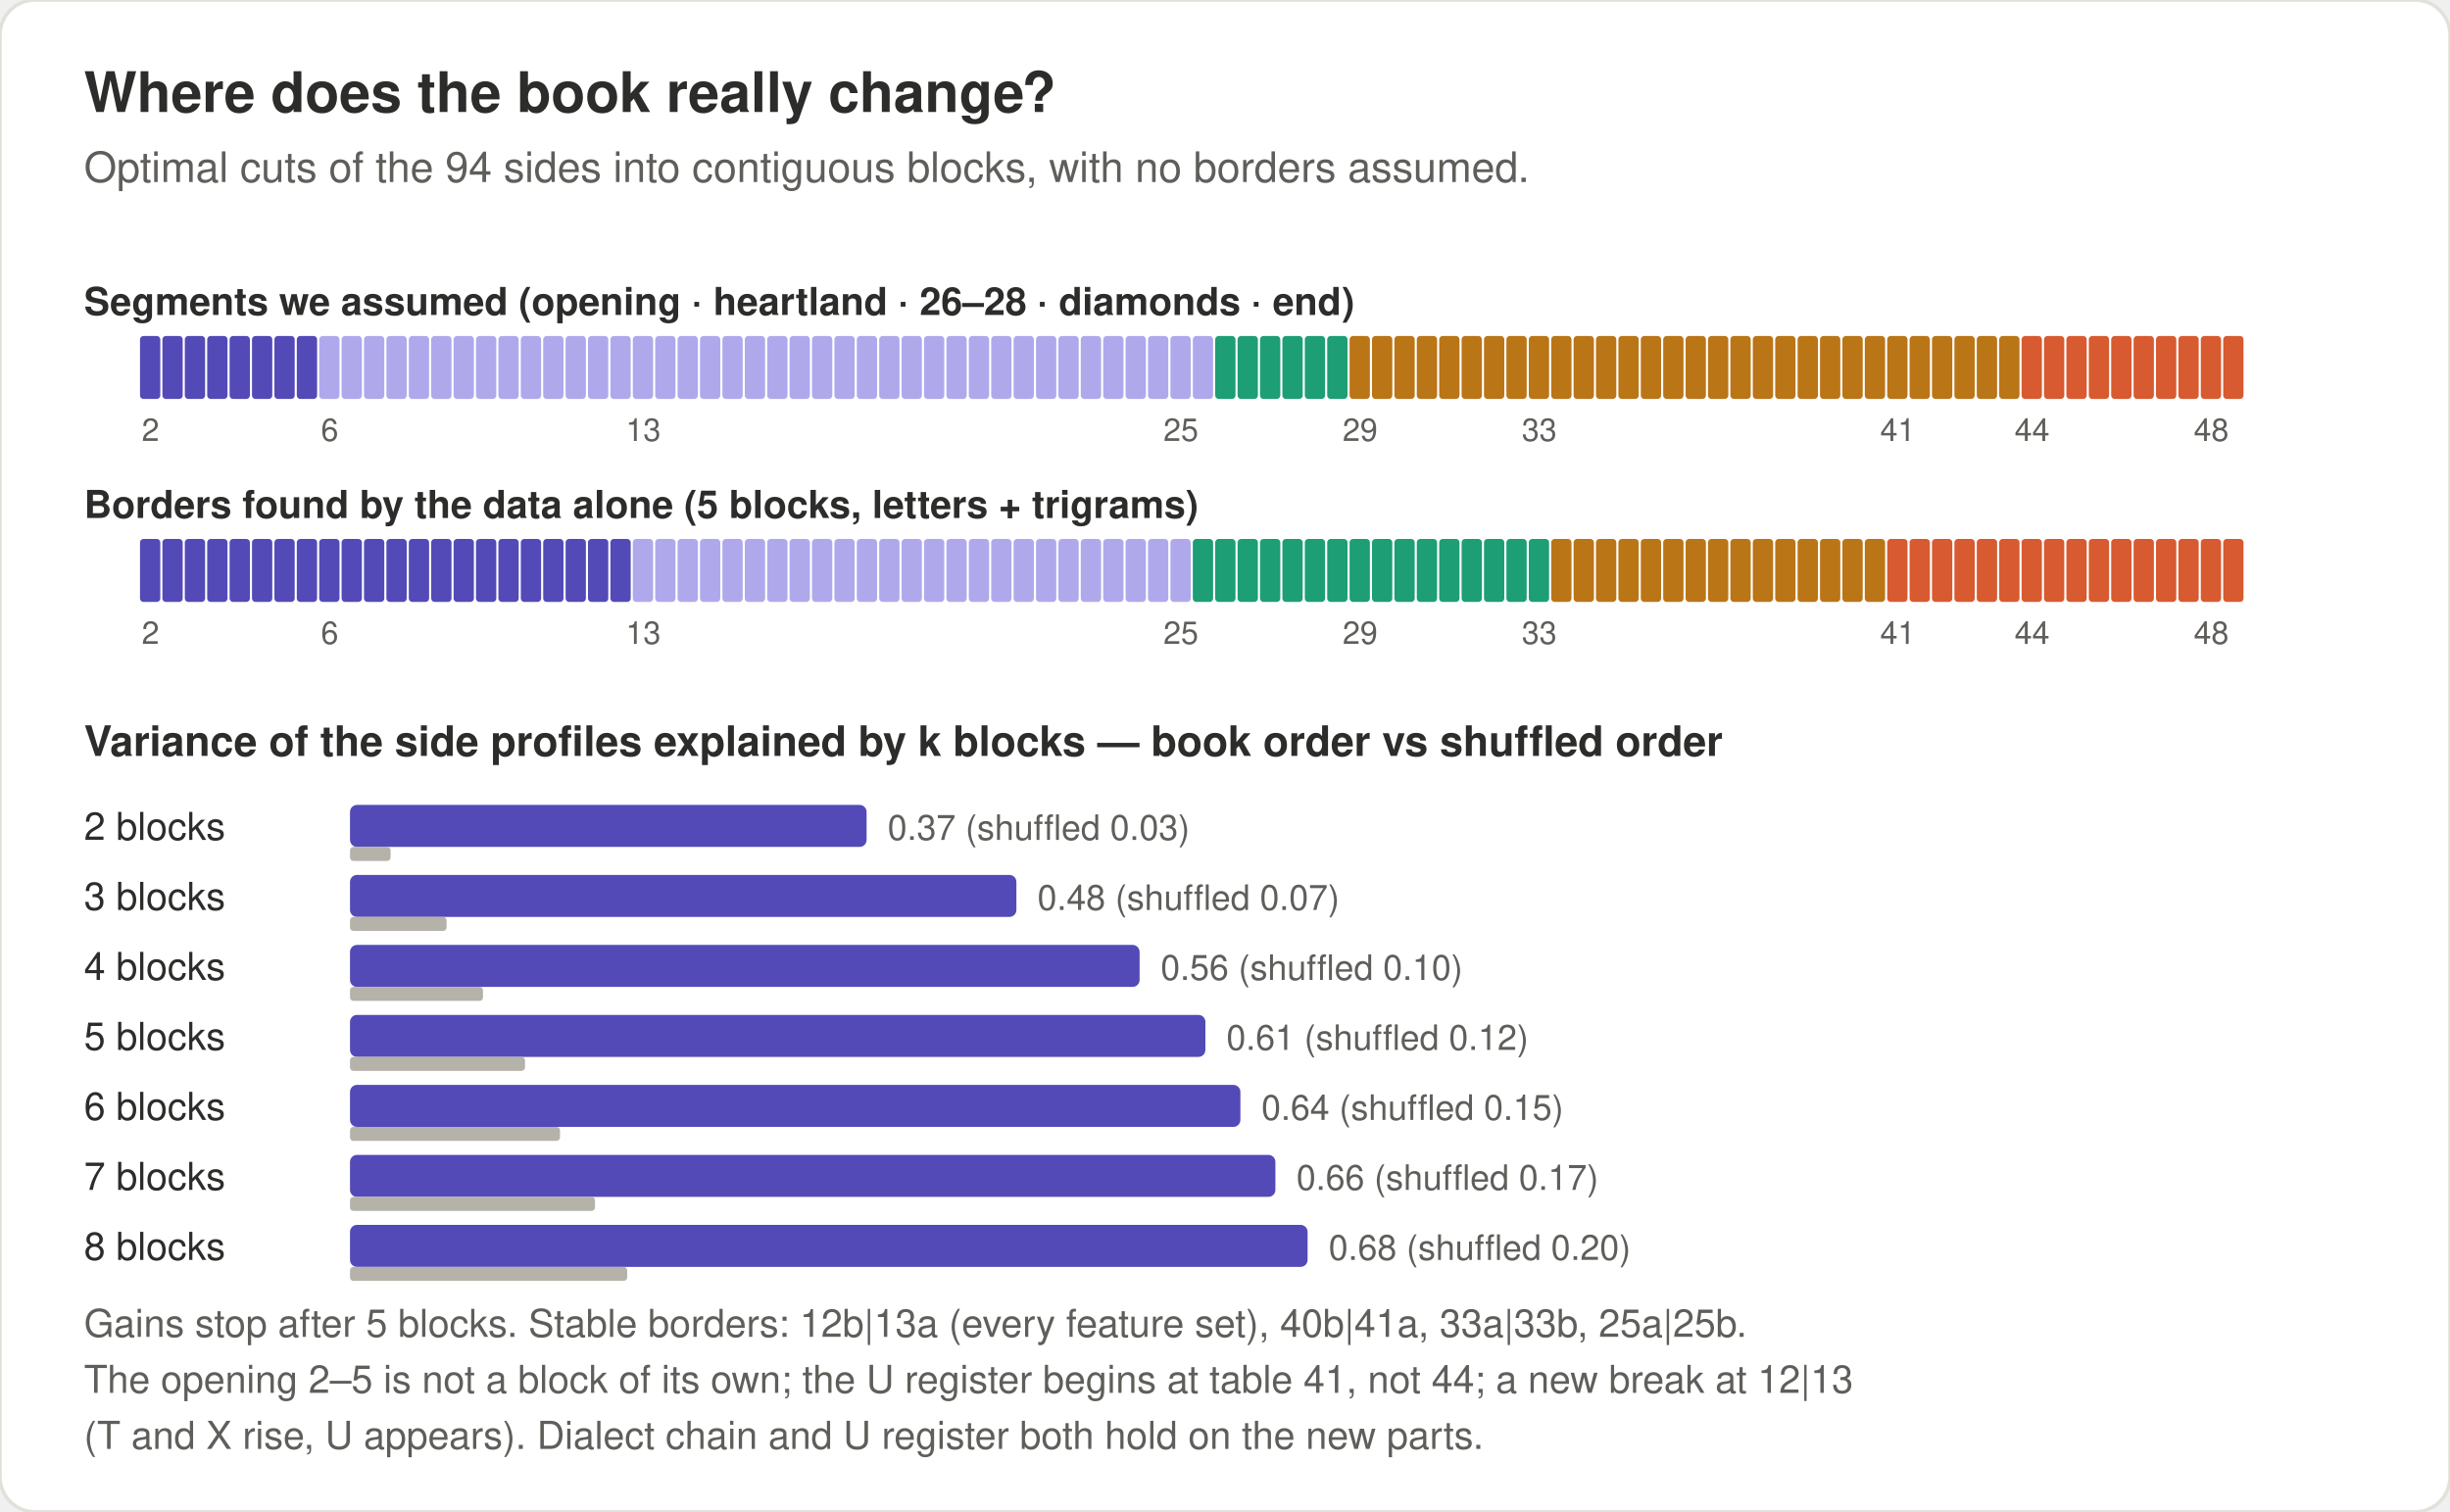
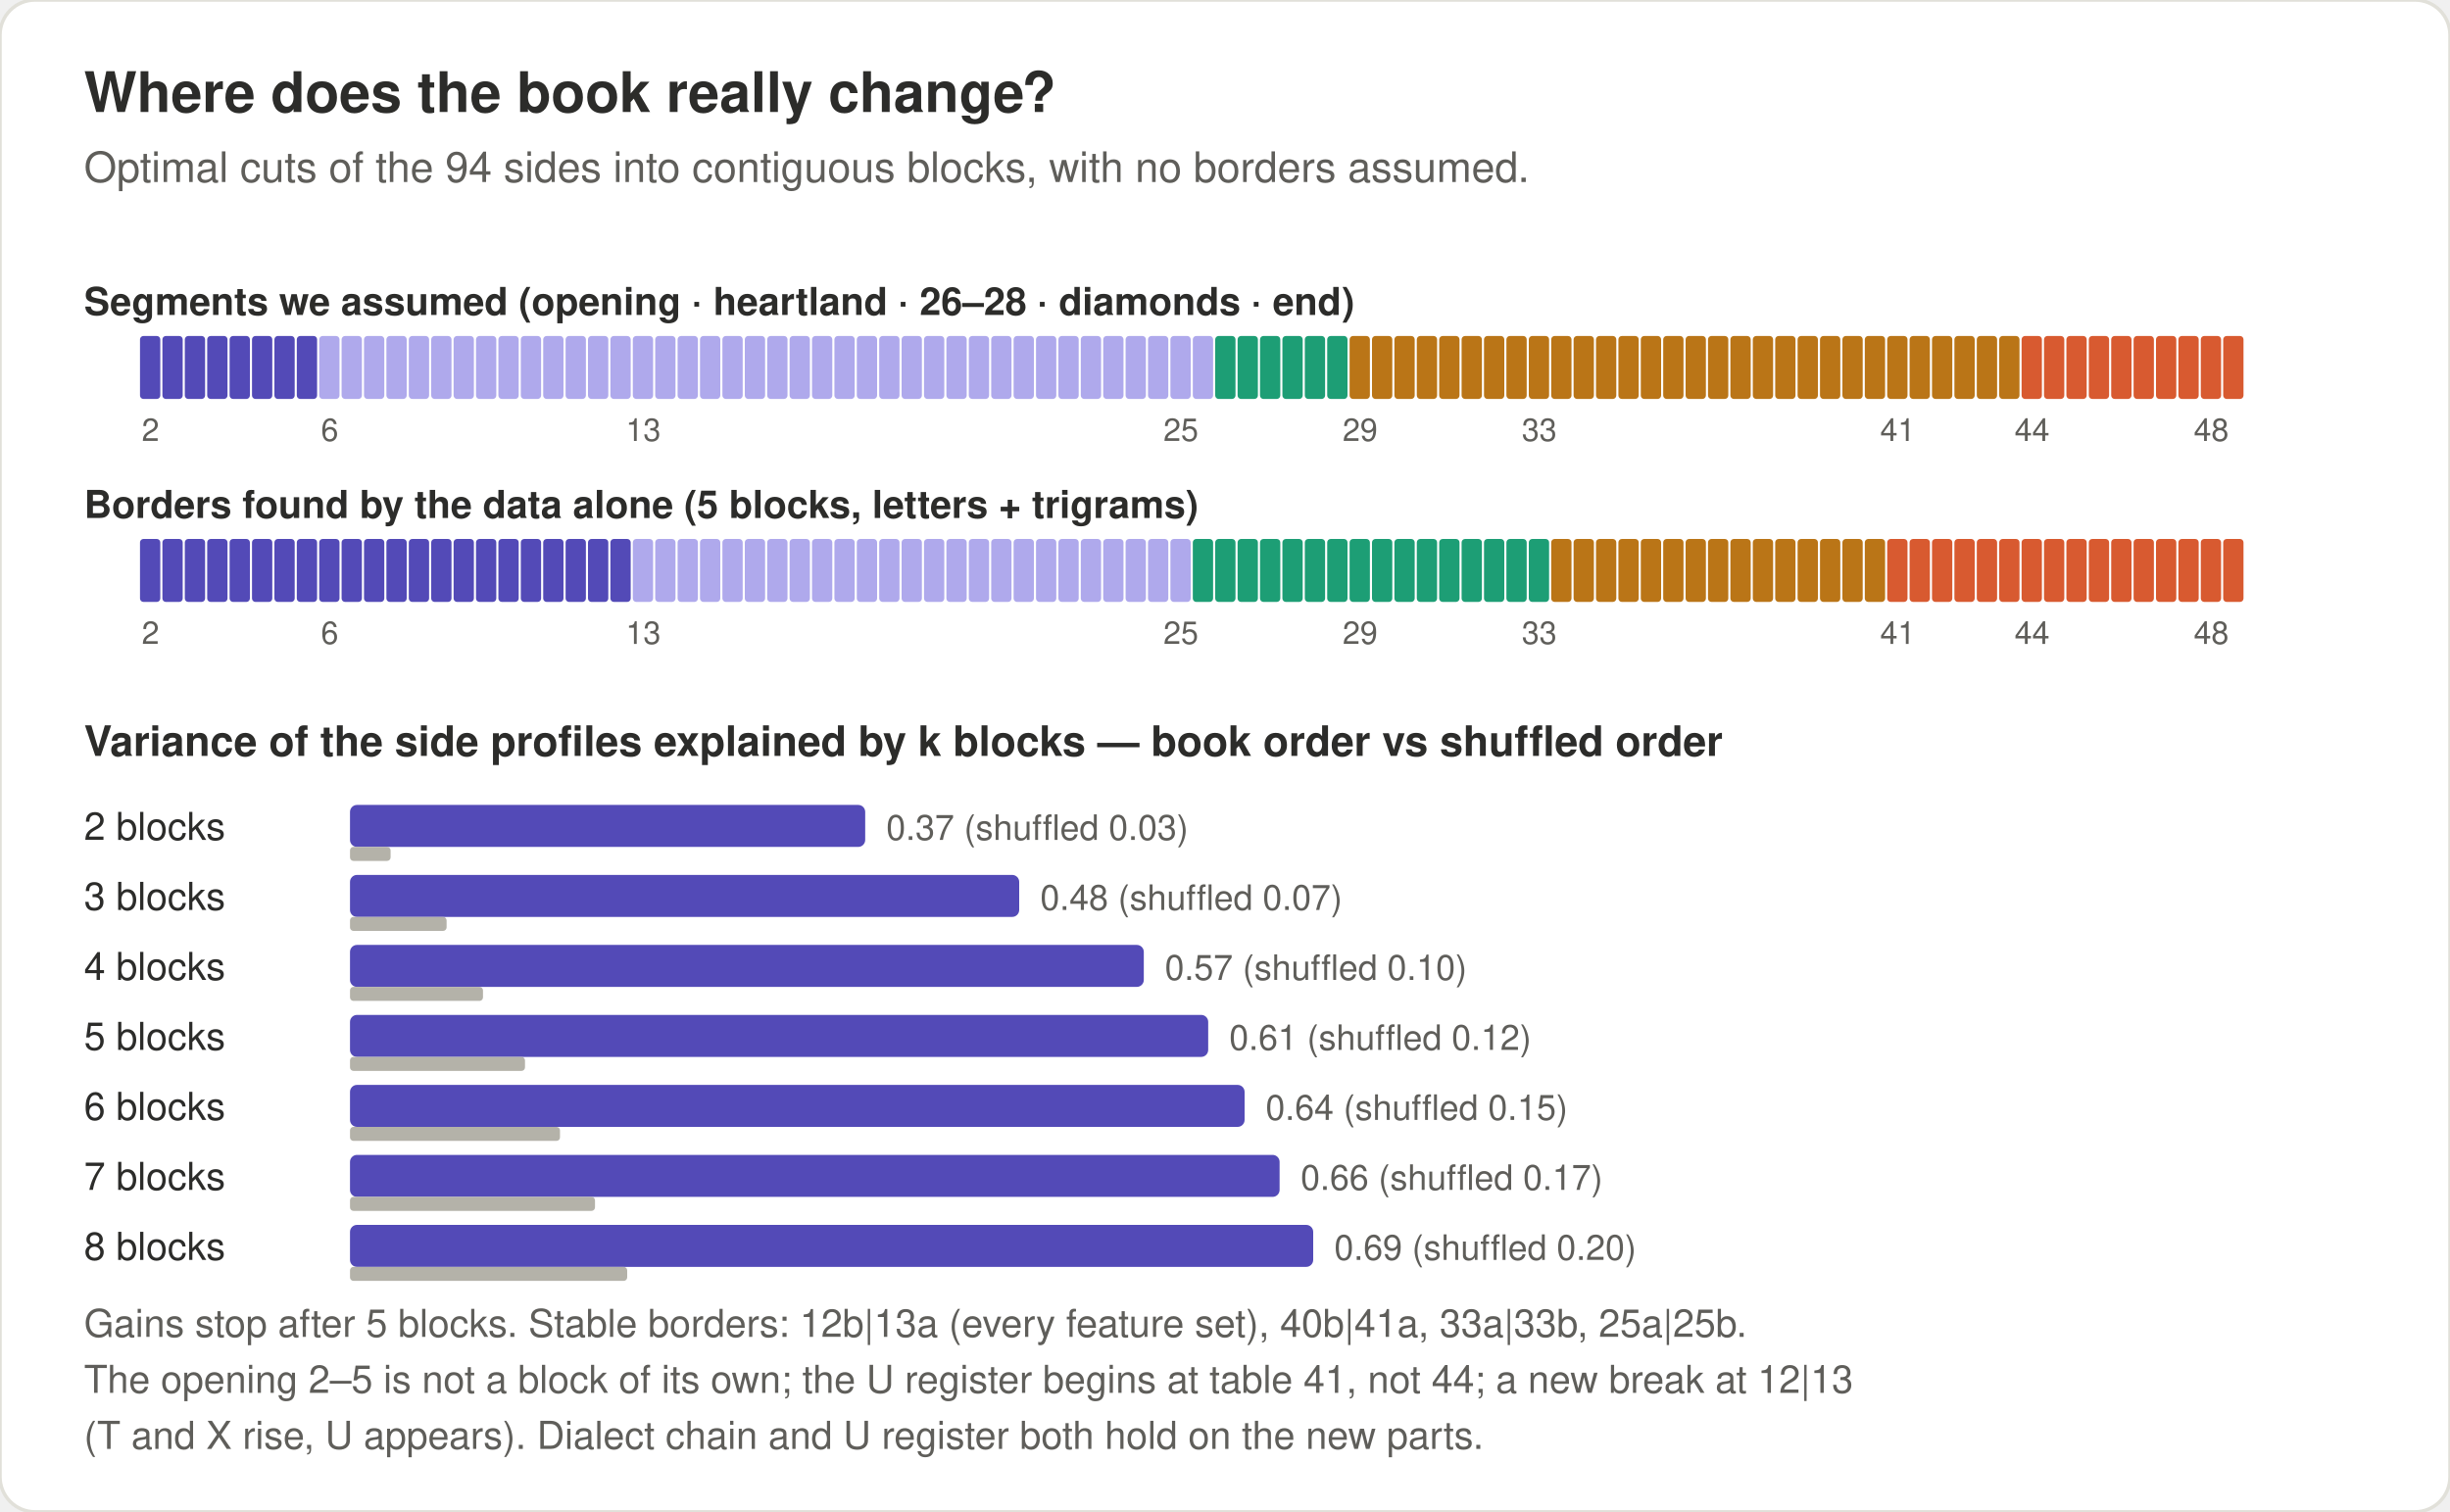
<svg xmlns="http://www.w3.org/2000/svg" width="700" height="432" viewBox="0 0 700 432" font-family="Segoe UI, Helvetica, Arial, sans-serif" role="img">
  <rect x="0" y="0" width="700" height="432" rx="10" fill="#FFFFFF" stroke="#E1E0D9" />
  <text x="24" y="32" font-size="16" fill="#2C2C2A" text-anchor="start" font-weight="600">Where does the book really change?</text>
  <text x="24" y="52" font-size="12" fill="#5F5E5A" text-anchor="start" font-weight="400">Optimal cuts of the 94 sides into contiguous blocks, with no borders assumed.</text>
  <text x="24" y="90" font-size="11" fill="#2C2C2A" text-anchor="start" font-weight="600">Segments we assumed (opening · heartland · 26–28 · diamonds · end)</text>
  <rect x="40.0" y="96" width="5.8" height="18" rx="1" fill="#534AB7" />
  <rect x="46.4" y="96" width="5.8" height="18" rx="1" fill="#534AB7" />
  <rect x="52.8" y="96" width="5.8" height="18" rx="1" fill="#534AB7" />
  <rect x="59.2" y="96" width="5.8" height="18" rx="1" fill="#534AB7" />
  <rect x="65.6" y="96" width="5.8" height="18" rx="1" fill="#534AB7" />
  <rect x="72.0" y="96" width="5.8" height="18" rx="1" fill="#534AB7" />
  <rect x="78.4" y="96" width="5.8" height="18" rx="1" fill="#534AB7" />
  <rect x="84.8" y="96" width="5.8" height="18" rx="1" fill="#534AB7" />
  <rect x="91.2" y="96" width="5.8" height="18" rx="1" fill="#AFA9EC" />
  <rect x="97.6" y="96" width="5.8" height="18" rx="1" fill="#AFA9EC" />
  <rect x="104.0" y="96" width="5.8" height="18" rx="1" fill="#AFA9EC" />
  <rect x="110.4" y="96" width="5.8" height="18" rx="1" fill="#AFA9EC" />
  <rect x="116.8" y="96" width="5.8" height="18" rx="1" fill="#AFA9EC" />
  <rect x="123.2" y="96" width="5.8" height="18" rx="1" fill="#AFA9EC" />
  <rect x="129.6" y="96" width="5.8" height="18" rx="1" fill="#AFA9EC" />
  <rect x="136.0" y="96" width="5.8" height="18" rx="1" fill="#AFA9EC" />
  <rect x="142.4" y="96" width="5.8" height="18" rx="1" fill="#AFA9EC" />
  <rect x="148.8" y="96" width="5.8" height="18" rx="1" fill="#AFA9EC" />
  <rect x="155.2" y="96" width="5.8" height="18" rx="1" fill="#AFA9EC" />
  <rect x="161.6" y="96" width="5.8" height="18" rx="1" fill="#AFA9EC" />
  <rect x="168.0" y="96" width="5.8" height="18" rx="1" fill="#AFA9EC" />
  <rect x="174.4" y="96" width="5.8" height="18" rx="1" fill="#AFA9EC" />
  <rect x="180.8" y="96" width="5.8" height="18" rx="1" fill="#AFA9EC" />
  <rect x="187.2" y="96" width="5.8" height="18" rx="1" fill="#AFA9EC" />
  <rect x="193.6" y="96" width="5.8" height="18" rx="1" fill="#AFA9EC" />
  <rect x="200.0" y="96" width="5.8" height="18" rx="1" fill="#AFA9EC" />
  <rect x="206.4" y="96" width="5.8" height="18" rx="1" fill="#AFA9EC" />
  <rect x="212.8" y="96" width="5.8" height="18" rx="1" fill="#AFA9EC" />
  <rect x="219.2" y="96" width="5.8" height="18" rx="1" fill="#AFA9EC" />
  <rect x="225.6" y="96" width="5.8" height="18" rx="1" fill="#AFA9EC" />
  <rect x="232.0" y="96" width="5.8" height="18" rx="1" fill="#AFA9EC" />
  <rect x="238.4" y="96" width="5.8" height="18" rx="1" fill="#AFA9EC" />
  <rect x="244.8" y="96" width="5.8" height="18" rx="1" fill="#AFA9EC" />
  <rect x="251.2" y="96" width="5.8" height="18" rx="1" fill="#AFA9EC" />
  <rect x="257.6" y="96" width="5.8" height="18" rx="1" fill="#AFA9EC" />
  <rect x="264.0" y="96" width="5.8" height="18" rx="1" fill="#AFA9EC" />
  <rect x="270.4" y="96" width="5.8" height="18" rx="1" fill="#AFA9EC" />
  <rect x="276.8" y="96" width="5.8" height="18" rx="1" fill="#AFA9EC" />
  <rect x="283.2" y="96" width="5.8" height="18" rx="1" fill="#AFA9EC" />
  <rect x="289.6" y="96" width="5.8" height="18" rx="1" fill="#AFA9EC" />
  <rect x="296.0" y="96" width="5.8" height="18" rx="1" fill="#AFA9EC" />
  <rect x="302.4" y="96" width="5.8" height="18" rx="1" fill="#AFA9EC" />
  <rect x="308.8" y="96" width="5.8" height="18" rx="1" fill="#AFA9EC" />
  <rect x="315.2" y="96" width="5.8" height="18" rx="1" fill="#AFA9EC" />
  <rect x="321.6" y="96" width="5.8" height="18" rx="1" fill="#AFA9EC" />
  <rect x="328.0" y="96" width="5.8" height="18" rx="1" fill="#AFA9EC" />
  <rect x="334.4" y="96" width="5.8" height="18" rx="1" fill="#AFA9EC" />
  <rect x="340.8" y="96" width="5.8" height="18" rx="1" fill="#AFA9EC" />
  <rect x="347.2" y="96" width="5.8" height="18" rx="1" fill="#1D9E75" />
  <rect x="353.6" y="96" width="5.8" height="18" rx="1" fill="#1D9E75" />
  <rect x="360.0" y="96" width="5.8" height="18" rx="1" fill="#1D9E75" />
  <rect x="366.4" y="96" width="5.8" height="18" rx="1" fill="#1D9E75" />
  <rect x="372.8" y="96" width="5.8" height="18" rx="1" fill="#1D9E75" />
  <rect x="379.2" y="96" width="5.8" height="18" rx="1" fill="#1D9E75" />
  <rect x="385.6" y="96" width="5.8" height="18" rx="1" fill="#BA7517" />
  <rect x="392.0" y="96" width="5.8" height="18" rx="1" fill="#BA7517" />
  <rect x="398.4" y="96" width="5.8" height="18" rx="1" fill="#BA7517" />
  <rect x="404.8" y="96" width="5.8" height="18" rx="1" fill="#BA7517" />
  <rect x="411.2" y="96" width="5.8" height="18" rx="1" fill="#BA7517" />
  <rect x="417.6" y="96" width="5.8" height="18" rx="1" fill="#BA7517" />
  <rect x="424.0" y="96" width="5.8" height="18" rx="1" fill="#BA7517" />
  <rect x="430.4" y="96" width="5.8" height="18" rx="1" fill="#BA7517" />
  <rect x="436.8" y="96" width="5.8" height="18" rx="1" fill="#BA7517" />
  <rect x="443.2" y="96" width="5.8" height="18" rx="1" fill="#BA7517" />
  <rect x="449.6" y="96" width="5.8" height="18" rx="1" fill="#BA7517" />
  <rect x="456.0" y="96" width="5.8" height="18" rx="1" fill="#BA7517" />
  <rect x="462.4" y="96" width="5.8" height="18" rx="1" fill="#BA7517" />
  <rect x="468.8" y="96" width="5.8" height="18" rx="1" fill="#BA7517" />
  <rect x="475.2" y="96" width="5.8" height="18" rx="1" fill="#BA7517" />
  <rect x="481.6" y="96" width="5.8" height="18" rx="1" fill="#BA7517" />
  <rect x="488.0" y="96" width="5.8" height="18" rx="1" fill="#BA7517" />
  <rect x="494.4" y="96" width="5.8" height="18" rx="1" fill="#BA7517" />
  <rect x="500.8" y="96" width="5.8" height="18" rx="1" fill="#BA7517" />
  <rect x="507.2" y="96" width="5.8" height="18" rx="1" fill="#BA7517" />
  <rect x="513.6" y="96" width="5.8" height="18" rx="1" fill="#BA7517" />
  <rect x="520.0" y="96" width="5.8" height="18" rx="1" fill="#BA7517" />
  <rect x="526.4" y="96" width="5.8" height="18" rx="1" fill="#BA7517" />
  <rect x="532.8" y="96" width="5.8" height="18" rx="1" fill="#BA7517" />
  <rect x="539.2" y="96" width="5.8" height="18" rx="1" fill="#BA7517" />
  <rect x="545.6" y="96" width="5.8" height="18" rx="1" fill="#BA7517" />
  <rect x="552.0" y="96" width="5.8" height="18" rx="1" fill="#BA7517" />
  <rect x="558.4" y="96" width="5.8" height="18" rx="1" fill="#BA7517" />
  <rect x="564.8" y="96" width="5.8" height="18" rx="1" fill="#BA7517" />
  <rect x="571.2" y="96" width="5.8" height="18" rx="1" fill="#BA7517" />
  <rect x="577.6" y="96" width="5.8" height="18" rx="1" fill="#D85A30" />
  <rect x="584.0" y="96" width="5.8" height="18" rx="1" fill="#D85A30" />
  <rect x="590.4" y="96" width="5.8" height="18" rx="1" fill="#D85A30" />
  <rect x="596.8" y="96" width="5.8" height="18" rx="1" fill="#D85A30" />
  <rect x="603.2" y="96" width="5.8" height="18" rx="1" fill="#D85A30" />
  <rect x="609.6" y="96" width="5.8" height="18" rx="1" fill="#D85A30" />
  <rect x="616.0" y="96" width="5.8" height="18" rx="1" fill="#D85A30" />
  <rect x="622.4" y="96" width="5.8" height="18" rx="1" fill="#D85A30" />
  <rect x="628.8" y="96" width="5.8" height="18" rx="1" fill="#D85A30" />
  <rect x="635.2" y="96" width="5.8" height="18" rx="1" fill="#D85A30" />
  <text x="43.0" y="126" font-size="9" fill="#5F5E5A" text-anchor="middle" font-weight="400">2</text>
  <text x="94.2" y="126" font-size="9" fill="#5F5E5A" text-anchor="middle" font-weight="400">6</text>
  <text x="183.8" y="126" font-size="9" fill="#5F5E5A" text-anchor="middle" font-weight="400">13</text>
  <text x="337.4" y="126" font-size="9" fill="#5F5E5A" text-anchor="middle" font-weight="400">25</text>
  <text x="388.6" y="126" font-size="9" fill="#5F5E5A" text-anchor="middle" font-weight="400">29</text>
  <text x="439.8" y="126" font-size="9" fill="#5F5E5A" text-anchor="middle" font-weight="400">33</text>
  <text x="542.2" y="126" font-size="9" fill="#5F5E5A" text-anchor="middle" font-weight="400">41</text>
  <text x="580.6" y="126" font-size="9" fill="#5F5E5A" text-anchor="middle" font-weight="400">44</text>
  <text x="631.8" y="126" font-size="9" fill="#5F5E5A" text-anchor="middle" font-weight="400">48</text>
  <text x="24" y="148" font-size="11" fill="#2C2C2A" text-anchor="start" font-weight="600">Borders found by the data alone (5 blocks, letters + trigrams)</text>
  <rect x="40.0" y="154" width="5.8" height="18" rx="1" fill="#534AB7" />
  <rect x="46.4" y="154" width="5.8" height="18" rx="1" fill="#534AB7" />
  <rect x="52.8" y="154" width="5.8" height="18" rx="1" fill="#534AB7" />
  <rect x="59.2" y="154" width="5.8" height="18" rx="1" fill="#534AB7" />
  <rect x="65.6" y="154" width="5.8" height="18" rx="1" fill="#534AB7" />
  <rect x="72.0" y="154" width="5.8" height="18" rx="1" fill="#534AB7" />
  <rect x="78.4" y="154" width="5.8" height="18" rx="1" fill="#534AB7" />
  <rect x="84.8" y="154" width="5.8" height="18" rx="1" fill="#534AB7" />
  <rect x="91.2" y="154" width="5.8" height="18" rx="1" fill="#534AB7" />
  <rect x="97.6" y="154" width="5.8" height="18" rx="1" fill="#534AB7" />
  <rect x="104.0" y="154" width="5.8" height="18" rx="1" fill="#534AB7" />
  <rect x="110.4" y="154" width="5.8" height="18" rx="1" fill="#534AB7" />
  <rect x="116.8" y="154" width="5.8" height="18" rx="1" fill="#534AB7" />
  <rect x="123.2" y="154" width="5.8" height="18" rx="1" fill="#534AB7" />
  <rect x="129.6" y="154" width="5.8" height="18" rx="1" fill="#534AB7" />
  <rect x="136.0" y="154" width="5.8" height="18" rx="1" fill="#534AB7" />
  <rect x="142.4" y="154" width="5.8" height="18" rx="1" fill="#534AB7" />
  <rect x="148.8" y="154" width="5.8" height="18" rx="1" fill="#534AB7" />
  <rect x="155.2" y="154" width="5.8" height="18" rx="1" fill="#534AB7" />
  <rect x="161.6" y="154" width="5.8" height="18" rx="1" fill="#534AB7" />
  <rect x="168.0" y="154" width="5.8" height="18" rx="1" fill="#534AB7" />
  <rect x="174.4" y="154" width="5.8" height="18" rx="1" fill="#534AB7" />
  <rect x="180.8" y="154" width="5.8" height="18" rx="1" fill="#AFA9EC" />
  <rect x="187.2" y="154" width="5.8" height="18" rx="1" fill="#AFA9EC" />
  <rect x="193.6" y="154" width="5.8" height="18" rx="1" fill="#AFA9EC" />
  <rect x="200.0" y="154" width="5.8" height="18" rx="1" fill="#AFA9EC" />
  <rect x="206.4" y="154" width="5.8" height="18" rx="1" fill="#AFA9EC" />
  <rect x="212.8" y="154" width="5.8" height="18" rx="1" fill="#AFA9EC" />
  <rect x="219.2" y="154" width="5.8" height="18" rx="1" fill="#AFA9EC" />
  <rect x="225.6" y="154" width="5.8" height="18" rx="1" fill="#AFA9EC" />
  <rect x="232.0" y="154" width="5.8" height="18" rx="1" fill="#AFA9EC" />
  <rect x="238.4" y="154" width="5.8" height="18" rx="1" fill="#AFA9EC" />
  <rect x="244.8" y="154" width="5.8" height="18" rx="1" fill="#AFA9EC" />
  <rect x="251.2" y="154" width="5.8" height="18" rx="1" fill="#AFA9EC" />
  <rect x="257.6" y="154" width="5.8" height="18" rx="1" fill="#AFA9EC" />
  <rect x="264.0" y="154" width="5.8" height="18" rx="1" fill="#AFA9EC" />
  <rect x="270.4" y="154" width="5.8" height="18" rx="1" fill="#AFA9EC" />
  <rect x="276.8" y="154" width="5.8" height="18" rx="1" fill="#AFA9EC" />
  <rect x="283.2" y="154" width="5.8" height="18" rx="1" fill="#AFA9EC" />
  <rect x="289.6" y="154" width="5.8" height="18" rx="1" fill="#AFA9EC" />
  <rect x="296.0" y="154" width="5.8" height="18" rx="1" fill="#AFA9EC" />
  <rect x="302.4" y="154" width="5.8" height="18" rx="1" fill="#AFA9EC" />
  <rect x="308.8" y="154" width="5.8" height="18" rx="1" fill="#AFA9EC" />
  <rect x="315.2" y="154" width="5.8" height="18" rx="1" fill="#AFA9EC" />
  <rect x="321.6" y="154" width="5.8" height="18" rx="1" fill="#AFA9EC" />
  <rect x="328.0" y="154" width="5.8" height="18" rx="1" fill="#AFA9EC" />
  <rect x="334.4" y="154" width="5.8" height="18" rx="1" fill="#AFA9EC" />
  <rect x="340.8" y="154" width="5.8" height="18" rx="1" fill="#1D9E75" />
  <rect x="347.2" y="154" width="5.8" height="18" rx="1" fill="#1D9E75" />
  <rect x="353.6" y="154" width="5.8" height="18" rx="1" fill="#1D9E75" />
  <rect x="360.0" y="154" width="5.8" height="18" rx="1" fill="#1D9E75" />
  <rect x="366.4" y="154" width="5.8" height="18" rx="1" fill="#1D9E75" />
  <rect x="372.8" y="154" width="5.8" height="18" rx="1" fill="#1D9E75" />
  <rect x="379.2" y="154" width="5.8" height="18" rx="1" fill="#1D9E75" />
  <rect x="385.6" y="154" width="5.8" height="18" rx="1" fill="#1D9E75" />
  <rect x="392.0" y="154" width="5.8" height="18" rx="1" fill="#1D9E75" />
  <rect x="398.4" y="154" width="5.8" height="18" rx="1" fill="#1D9E75" />
  <rect x="404.8" y="154" width="5.8" height="18" rx="1" fill="#1D9E75" />
  <rect x="411.2" y="154" width="5.8" height="18" rx="1" fill="#1D9E75" />
  <rect x="417.6" y="154" width="5.8" height="18" rx="1" fill="#1D9E75" />
  <rect x="424.0" y="154" width="5.8" height="18" rx="1" fill="#1D9E75" />
  <rect x="430.4" y="154" width="5.8" height="18" rx="1" fill="#1D9E75" />
  <rect x="436.8" y="154" width="5.8" height="18" rx="1" fill="#1D9E75" />
  <rect x="443.2" y="154" width="5.8" height="18" rx="1" fill="#BA7517" />
  <rect x="449.6" y="154" width="5.8" height="18" rx="1" fill="#BA7517" />
  <rect x="456.0" y="154" width="5.8" height="18" rx="1" fill="#BA7517" />
  <rect x="462.4" y="154" width="5.8" height="18" rx="1" fill="#BA7517" />
  <rect x="468.8" y="154" width="5.8" height="18" rx="1" fill="#BA7517" />
  <rect x="475.2" y="154" width="5.8" height="18" rx="1" fill="#BA7517" />
  <rect x="481.6" y="154" width="5.8" height="18" rx="1" fill="#BA7517" />
  <rect x="488.0" y="154" width="5.8" height="18" rx="1" fill="#BA7517" />
  <rect x="494.4" y="154" width="5.8" height="18" rx="1" fill="#BA7517" />
  <rect x="500.8" y="154" width="5.8" height="18" rx="1" fill="#BA7517" />
  <rect x="507.2" y="154" width="5.8" height="18" rx="1" fill="#BA7517" />
  <rect x="513.6" y="154" width="5.8" height="18" rx="1" fill="#BA7517" />
  <rect x="520.0" y="154" width="5.8" height="18" rx="1" fill="#BA7517" />
  <rect x="526.4" y="154" width="5.8" height="18" rx="1" fill="#BA7517" />
  <rect x="532.8" y="154" width="5.8" height="18" rx="1" fill="#BA7517" />
  <rect x="539.2" y="154" width="5.8" height="18" rx="1" fill="#D85A30" />
  <rect x="545.6" y="154" width="5.8" height="18" rx="1" fill="#D85A30" />
  <rect x="552.0" y="154" width="5.8" height="18" rx="1" fill="#D85A30" />
  <rect x="558.4" y="154" width="5.8" height="18" rx="1" fill="#D85A30" />
  <rect x="564.8" y="154" width="5.8" height="18" rx="1" fill="#D85A30" />
  <rect x="571.2" y="154" width="5.8" height="18" rx="1" fill="#D85A30" />
  <rect x="577.6" y="154" width="5.8" height="18" rx="1" fill="#D85A30" />
  <rect x="584.0" y="154" width="5.8" height="18" rx="1" fill="#D85A30" />
  <rect x="590.4" y="154" width="5.8" height="18" rx="1" fill="#D85A30" />
  <rect x="596.8" y="154" width="5.8" height="18" rx="1" fill="#D85A30" />
  <rect x="603.2" y="154" width="5.8" height="18" rx="1" fill="#D85A30" />
  <rect x="609.6" y="154" width="5.8" height="18" rx="1" fill="#D85A30" />
  <rect x="616.0" y="154" width="5.8" height="18" rx="1" fill="#D85A30" />
  <rect x="622.4" y="154" width="5.8" height="18" rx="1" fill="#D85A30" />
  <rect x="628.8" y="154" width="5.8" height="18" rx="1" fill="#D85A30" />
  <rect x="635.2" y="154" width="5.8" height="18" rx="1" fill="#D85A30" />
  <text x="43.0" y="184" font-size="9" fill="#5F5E5A" text-anchor="middle" font-weight="400">2</text>
  <text x="94.2" y="184" font-size="9" fill="#5F5E5A" text-anchor="middle" font-weight="400">6</text>
  <text x="183.8" y="184" font-size="9" fill="#5F5E5A" text-anchor="middle" font-weight="400">13</text>
  <text x="337.4" y="184" font-size="9" fill="#5F5E5A" text-anchor="middle" font-weight="400">25</text>
  <text x="388.6" y="184" font-size="9" fill="#5F5E5A" text-anchor="middle" font-weight="400">29</text>
  <text x="439.8" y="184" font-size="9" fill="#5F5E5A" text-anchor="middle" font-weight="400">33</text>
  <text x="542.2" y="184" font-size="9" fill="#5F5E5A" text-anchor="middle" font-weight="400">41</text>
  <text x="580.6" y="184" font-size="9" fill="#5F5E5A" text-anchor="middle" font-weight="400">44</text>
  <text x="631.8" y="184" font-size="9" fill="#5F5E5A" text-anchor="middle" font-weight="400">48</text>
  <text x="24" y="216" font-size="12" fill="#2C2C2A" text-anchor="start" font-weight="600">Variance of the side profiles explained by k blocks — book order vs shuffled order</text>
  <text x="24" y="240" font-size="11" fill="#2C2C2A" text-anchor="start" font-weight="400">2 blocks</text>
-   <rect x="100" y="230" width="147.6" height="12" rx="2" fill="#534AB7" />
+   <rect x="100" y="230" width="147.2" height="12" rx="2" fill="#534AB7" />
  <rect x="100" y="242" width="11.6" height="4" rx="1" fill="#B4B2A9" />
-   <text x="253.6" y="240" font-size="10" fill="#5F5E5A" text-anchor="start" font-weight="400">0.37 (shuffled 0.03)</text>
+   <text x="253.2" y="240" font-size="10" fill="#5F5E5A" text-anchor="start" font-weight="400">0.37 (shuffled 0.03)</text>
  <text x="24" y="260" font-size="11" fill="#2C2C2A" text-anchor="start" font-weight="400">3 blocks</text>
-   <rect x="100" y="250" width="190.4" height="12" rx="2" fill="#534AB7" />
+   <rect x="100" y="250" width="191.2" height="12" rx="2" fill="#534AB7" />
  <rect x="100" y="262" width="27.6" height="4" rx="1" fill="#B4B2A9" />
-   <text x="296.4" y="260" font-size="10" fill="#5F5E5A" text-anchor="start" font-weight="400">0.48 (shuffled 0.07)</text>
+   <text x="297.2" y="260" font-size="10" fill="#5F5E5A" text-anchor="start" font-weight="400">0.48 (shuffled 0.07)</text>
  <text x="24" y="280" font-size="11" fill="#2C2C2A" text-anchor="start" font-weight="400">4 blocks</text>
-   <rect x="100" y="270" width="225.6" height="12" rx="2" fill="#534AB7" />
+   <rect x="100" y="270" width="226.8" height="12" rx="2" fill="#534AB7" />
  <rect x="100" y="282" width="38.0" height="4" rx="1" fill="#B4B2A9" />
-   <text x="331.6" y="280" font-size="10" fill="#5F5E5A" text-anchor="start" font-weight="400">0.56 (shuffled 0.10)</text>
+   <text x="332.8" y="280" font-size="10" fill="#5F5E5A" text-anchor="start" font-weight="400">0.57 (shuffled 0.10)</text>
  <text x="24" y="300" font-size="11" fill="#2C2C2A" text-anchor="start" font-weight="400">5 blocks</text>
-   <rect x="100" y="290" width="244.4" height="12" rx="2" fill="#534AB7" />
+   <rect x="100" y="290" width="245.2" height="12" rx="2" fill="#534AB7" />
  <rect x="100" y="302" width="50.0" height="4" rx="1" fill="#B4B2A9" />
-   <text x="350.4" y="300" font-size="10" fill="#5F5E5A" text-anchor="start" font-weight="400">0.61 (shuffled 0.12)</text>
+   <text x="351.2" y="300" font-size="10" fill="#5F5E5A" text-anchor="start" font-weight="400">0.61 (shuffled 0.12)</text>
  <text x="24" y="320" font-size="11" fill="#2C2C2A" text-anchor="start" font-weight="400">6 blocks</text>
-   <rect x="100" y="310" width="254.4" height="12" rx="2" fill="#534AB7" />
+   <rect x="100" y="310" width="255.6" height="12" rx="2" fill="#534AB7" />
  <rect x="100" y="322" width="60.0" height="4" rx="1" fill="#B4B2A9" />
-   <text x="360.4" y="320" font-size="10" fill="#5F5E5A" text-anchor="start" font-weight="400">0.64 (shuffled 0.15)</text>
+   <text x="361.6" y="320" font-size="10" fill="#5F5E5A" text-anchor="start" font-weight="400">0.64 (shuffled 0.15)</text>
  <text x="24" y="340" font-size="11" fill="#2C2C2A" text-anchor="start" font-weight="400">7 blocks</text>
-   <rect x="100" y="330" width="264.4" height="12" rx="2" fill="#534AB7" />
+   <rect x="100" y="330" width="265.6" height="12" rx="2" fill="#534AB7" />
  <rect x="100" y="342" width="70.0" height="4" rx="1" fill="#B4B2A9" />
-   <text x="370.4" y="340" font-size="10" fill="#5F5E5A" text-anchor="start" font-weight="400">0.66 (shuffled 0.17)</text>
+   <text x="371.6" y="340" font-size="10" fill="#5F5E5A" text-anchor="start" font-weight="400">0.66 (shuffled 0.17)</text>
  <text x="24" y="360" font-size="11" fill="#2C2C2A" text-anchor="start" font-weight="400">8 blocks</text>
-   <rect x="100" y="350" width="273.6" height="12" rx="2" fill="#534AB7" />
+   <rect x="100" y="350" width="275.2" height="12" rx="2" fill="#534AB7" />
  <rect x="100" y="362" width="79.2" height="4" rx="1" fill="#B4B2A9" />
-   <text x="379.6" y="360" font-size="10" fill="#5F5E5A" text-anchor="start" font-weight="400">0.68 (shuffled 0.20)</text>
+   <text x="381.2" y="360" font-size="10" fill="#5F5E5A" text-anchor="start" font-weight="400">0.69 (shuffled 0.20)</text>
  <text x="24" y="382" font-size="11" fill="#5F5E5A" text-anchor="start" font-weight="400">Gains stop after 5 blocks. Stable borders: 12b|13a (every feature set), 40b|41a, 33a|33b, 25a|25b.</text>
  <text x="24" y="398" font-size="11" fill="#5F5E5A" text-anchor="start" font-weight="400">The opening 2–5 is not a block of its own; the U register begins at table 41, not 44; a new break at 12|13</text>
  <text x="24" y="414" font-size="11" fill="#5F5E5A" text-anchor="start" font-weight="400">(T and X rise, U appears). Dialect chain and U register both hold on the new parts.</text>
</svg>
